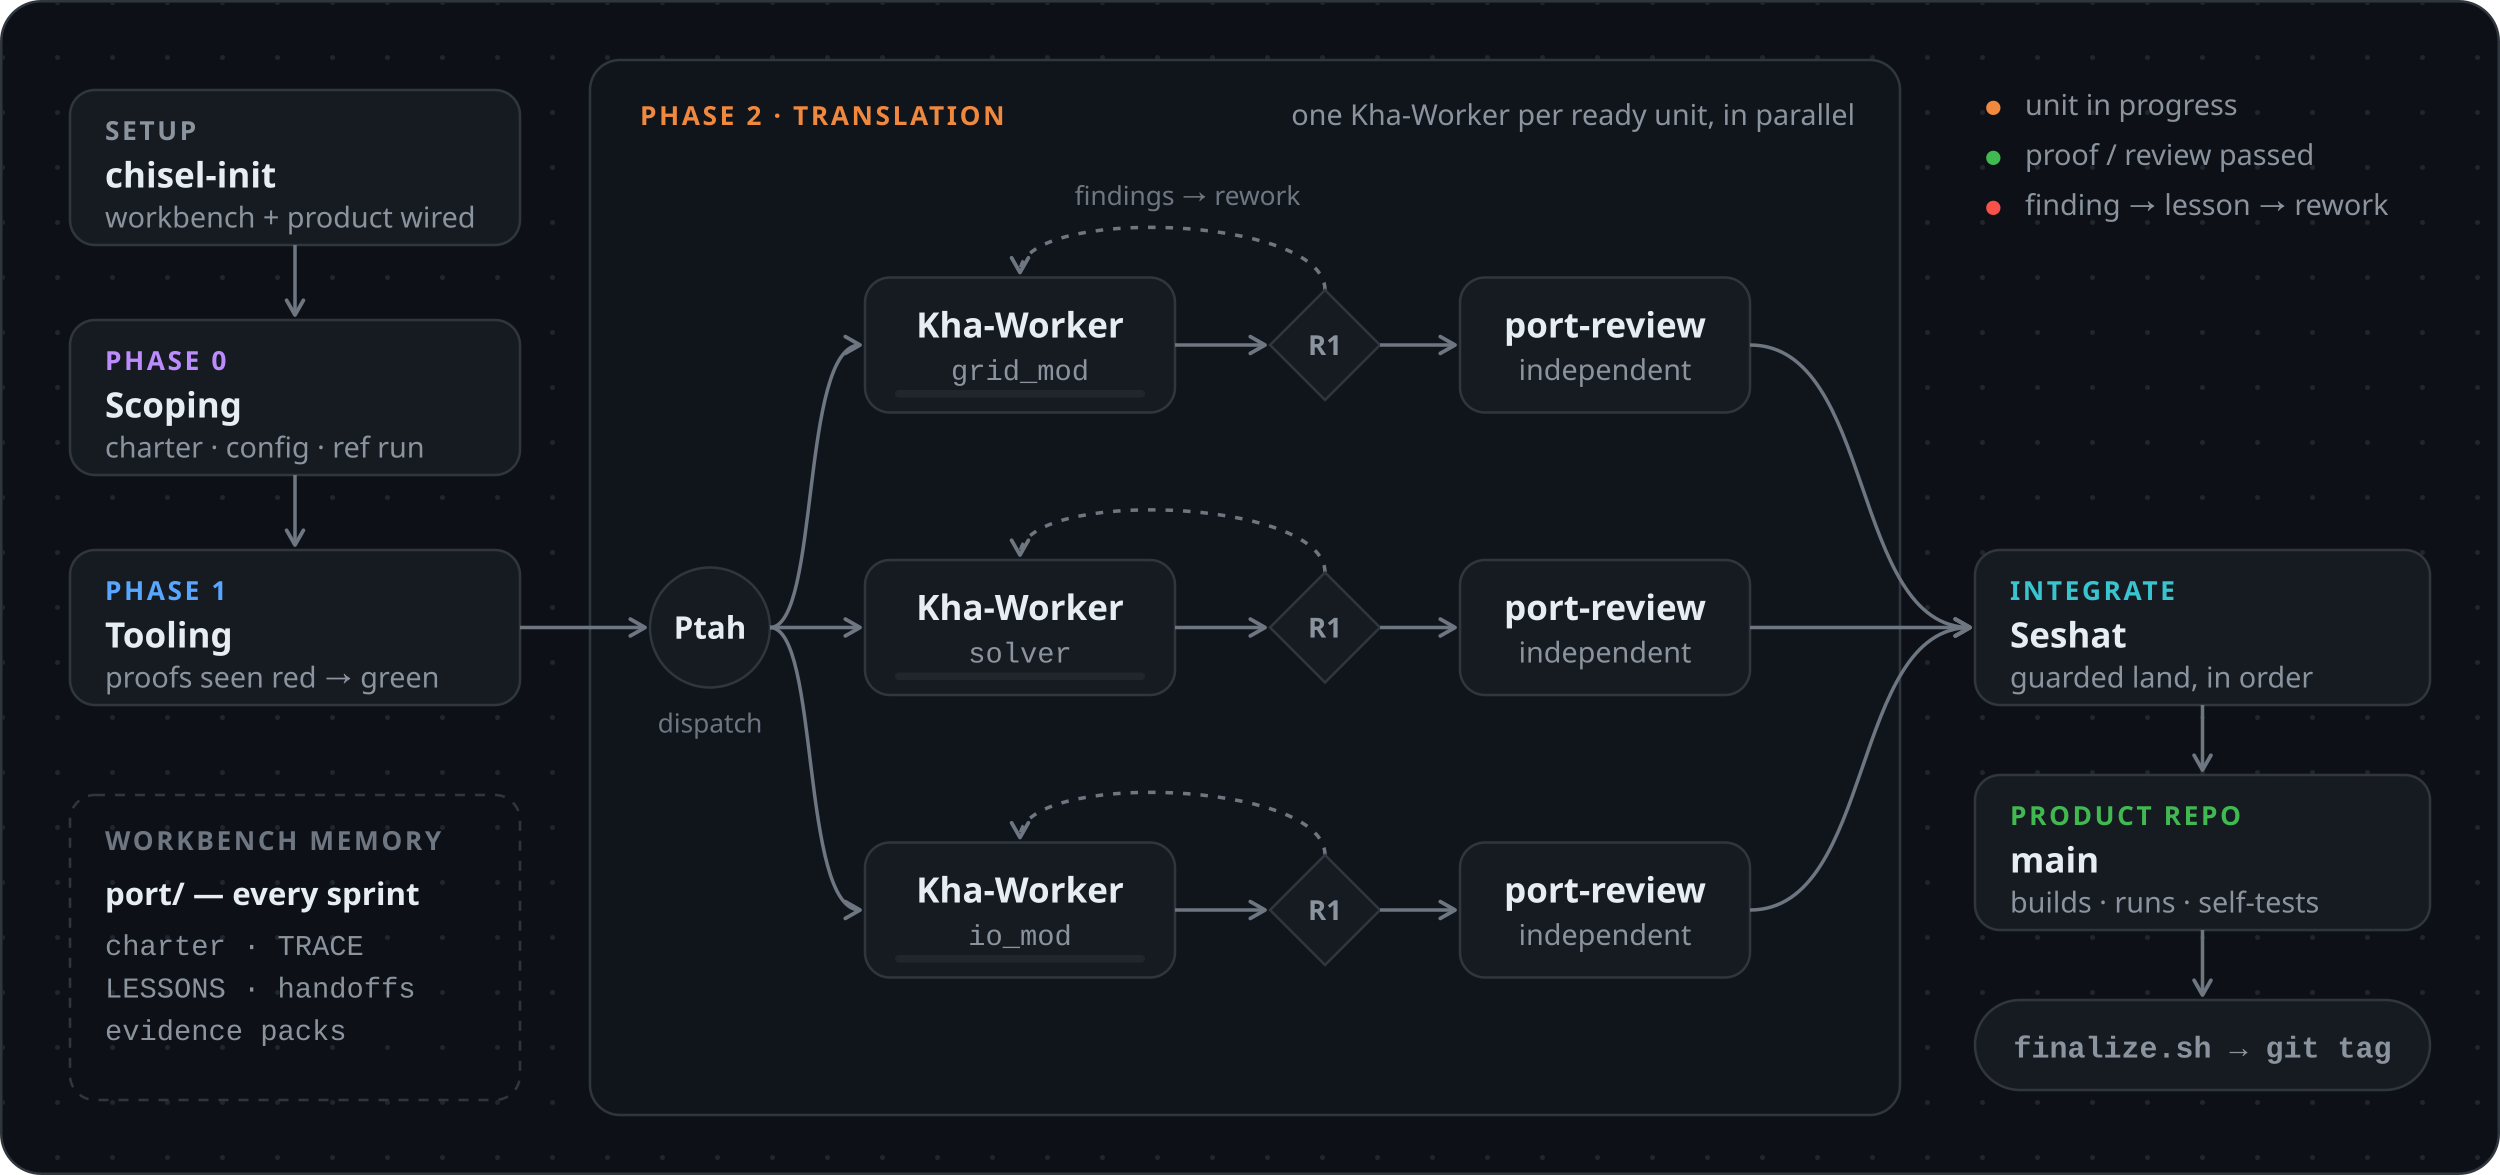
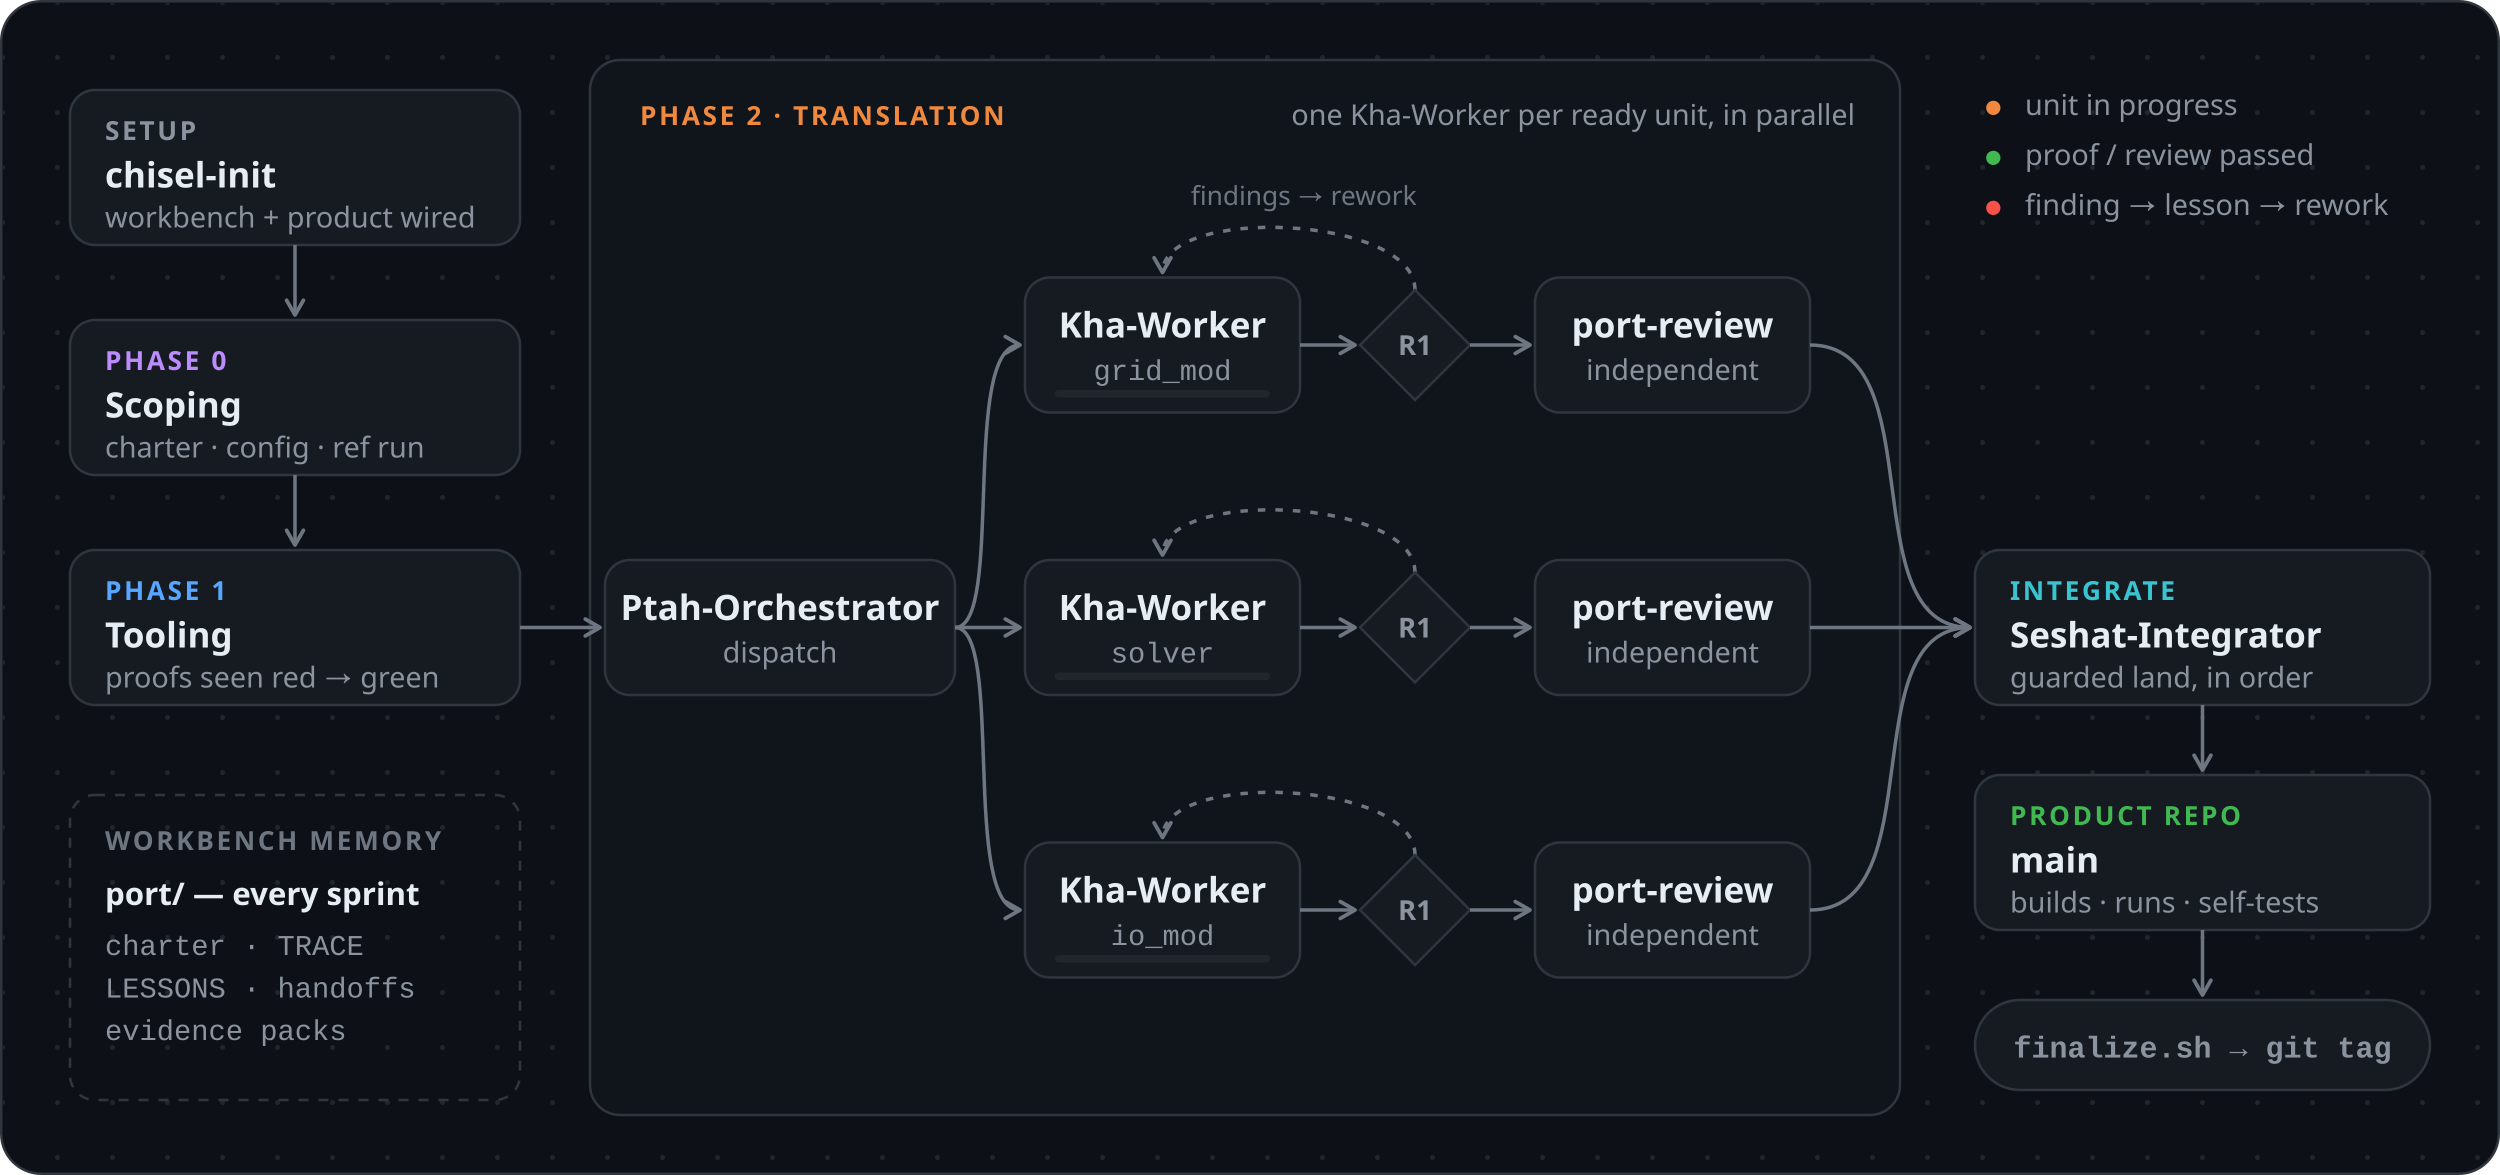
<svg xmlns="http://www.w3.org/2000/svg" viewBox="0 0 1000 470" width="1000" height="470" role="img" aria-label="How a port flows: chisel-init, scoping and tooling, then parallel translation where each unit passes an R1 proof and an independent review, with failures recorded as lessons and reworked, then integration into the product repo and a milestone tag">
  <defs>
    <filter id="glow" x="-60%" y="-60%" width="220%" height="220%">
      <feGaussianBlur stdDeviation="3" result="b" />
      <feMerge>
        <feMergeNode in="b" />
        <feMergeNode in="SourceGraphic" />
      </feMerge>
    </filter>
    <pattern id="dots" width="22" height="22" patternUnits="userSpaceOnUse">
      <circle cx="1" cy="1" r="1" fill="#21262d" />
    </pattern>
    <marker id="tip" viewBox="0 0 10 10" refX="8" refY="5" markerWidth="6" markerHeight="6" orient="auto-start-reverse">
      <path d="M1 1 L8 5 L1 9" fill="none" stroke="#6e7681" stroke-width="1.8" stroke-linecap="round" stroke-linejoin="round" />
    </marker>
    <marker id="tipred" viewBox="0 0 10 10" refX="8" refY="5" markerWidth="6" markerHeight="6" orient="auto-start-reverse">
      <path d="M1 1 L8 5 L1 9" fill="none" stroke="#f85149" stroke-width="1.8" stroke-linecap="round" stroke-linejoin="round" />
    </marker>
  </defs>
  <rect x="0.5" y="0.5" width="999" height="469" rx="16" fill="#0d1117" stroke="#30363d" />
  <rect x="1" y="1" width="998" height="468" rx="16" fill="url(#dots)" />
  <rect x="28" y="36" width="180" height="62" rx="10" fill="#161b22" stroke="#30363d" />
  <text x="42" y="56" font-family="-apple-system, BlinkMacSystemFont, 'Segoe UI', 'Noto Sans', Helvetica, Arial, sans-serif" font-size="10.5" font-weight="700" fill="#8b949e" text-anchor="start" letter-spacing="0.1em">SETUP</text>
  <text x="42" y="75" font-family="-apple-system, BlinkMacSystemFont, 'Segoe UI', 'Noto Sans', Helvetica, Arial, sans-serif" font-size="14" font-weight="600" fill="#e6edf3" text-anchor="start">chisel-init</text>
  <text x="42" y="91" font-family="-apple-system, BlinkMacSystemFont, 'Segoe UI', 'Noto Sans', Helvetica, Arial, sans-serif" font-size="11.5" font-weight="400" fill="#8b949e" text-anchor="start">workbench + product wired</text>
  <rect x="28" y="128" width="180" height="62" rx="10" fill="#161b22" stroke="#30363d" />
  <text x="42" y="148" font-family="-apple-system, BlinkMacSystemFont, 'Segoe UI', 'Noto Sans', Helvetica, Arial, sans-serif" font-size="10.5" font-weight="700" fill="#bc8cff" text-anchor="start" letter-spacing="0.1em">PHASE 0</text>
  <text x="42" y="167" font-family="-apple-system, BlinkMacSystemFont, 'Segoe UI', 'Noto Sans', Helvetica, Arial, sans-serif" font-size="14" font-weight="600" fill="#e6edf3" text-anchor="start">Scoping</text>
  <text x="42" y="183" font-family="-apple-system, BlinkMacSystemFont, 'Segoe UI', 'Noto Sans', Helvetica, Arial, sans-serif" font-size="11.5" font-weight="400" fill="#8b949e" text-anchor="start">charter · config · ref run</text>
  <rect x="28" y="220" width="180" height="62" rx="10" fill="#161b22" stroke="#30363d" />
  <text x="42" y="240" font-family="-apple-system, BlinkMacSystemFont, 'Segoe UI', 'Noto Sans', Helvetica, Arial, sans-serif" font-size="10.5" font-weight="700" fill="#58a6ff" text-anchor="start" letter-spacing="0.1em">PHASE 1</text>
  <text x="42" y="259" font-family="-apple-system, BlinkMacSystemFont, 'Segoe UI', 'Noto Sans', Helvetica, Arial, sans-serif" font-size="14" font-weight="600" fill="#e6edf3" text-anchor="start">Tooling</text>
  <text x="42" y="275" font-family="-apple-system, BlinkMacSystemFont, 'Segoe UI', 'Noto Sans', Helvetica, Arial, sans-serif" font-size="11.5" font-weight="400" fill="#8b949e" text-anchor="start">proofs seen red → green</text>
  <path d="M118.0 98 L118.0 126" fill="none" stroke="#6e7681" stroke-width="1.4" marker-end="url(#tip)" />
  <path d="M118.0 190 L118.0 218" fill="none" stroke="#6e7681" stroke-width="1.4" marker-end="url(#tip)" />
  <rect x="28" y="318" width="180" height="122" rx="10" fill="none" stroke="#30363d" stroke-dasharray="4 4" />
  <text x="42" y="340" font-family="-apple-system, BlinkMacSystemFont, 'Segoe UI', 'Noto Sans', Helvetica, Arial, sans-serif" font-size="10.5" font-weight="700" fill="#6e7681" text-anchor="start" letter-spacing="0.1em">WORKBENCH MEMORY</text>
  <text x="42" y="362" font-family="-apple-system, BlinkMacSystemFont, 'Segoe UI', 'Noto Sans', Helvetica, Arial, sans-serif" font-size="12.5" font-weight="600" fill="#e6edf3" text-anchor="start">port/ — every sprint</text>
  <text x="42" y="382" font-family="ui-monospace, SFMono-Regular, 'SF Mono', Menlo, Consolas, 'Liberation Mono', 'DejaVu Sans Mono', monospace" font-size="11.5" font-weight="400" fill="#8b949e" text-anchor="start">charter · TRACE</text>
  <text x="42" y="399" font-family="ui-monospace, SFMono-Regular, 'SF Mono', Menlo, Consolas, 'Liberation Mono', 'DejaVu Sans Mono', monospace" font-size="11.5" font-weight="400" fill="#8b949e" text-anchor="start">LESSONS · handoffs</text>
  <text x="42" y="416" font-family="ui-monospace, SFMono-Regular, 'SF Mono', Menlo, Consolas, 'Liberation Mono', 'DejaVu Sans Mono', monospace" font-size="11.5" font-weight="400" fill="#8b949e" text-anchor="start">evidence packs</text>
  <rect x="236" y="24" width="524" height="422" rx="12" fill="#10151c" stroke="#30363d" />
  <text x="256" y="50" font-family="-apple-system, BlinkMacSystemFont, 'Segoe UI', 'Noto Sans', Helvetica, Arial, sans-serif" font-size="10.5" font-weight="700" fill="#f0883e" text-anchor="start" letter-spacing="0.1em">PHASE 2 · TRANSLATION</text>
  <text x="742" y="50" font-family="-apple-system, BlinkMacSystemFont, 'Segoe UI', 'Noto Sans', Helvetica, Arial, sans-serif" font-size="11.5" font-weight="400" fill="#8b949e" text-anchor="end">one Kha-Worker per ready unit, in parallel</text>
-   <path d="M208 251 L258 251" fill="none" stroke="#6e7681" stroke-width="1.4" marker-end="url(#tip)" />
-   <circle cx="284" cy="251" r="24" fill="#161b22" stroke="#30363d" />
-   <text x="284" y="255.5" font-family="-apple-system, BlinkMacSystemFont, 'Segoe UI', 'Noto Sans', Helvetica, Arial, sans-serif" font-size="12.5" font-weight="700" fill="#e6edf3" text-anchor="middle">Ptah</text>
-   <text x="284" y="293" font-family="-apple-system, BlinkMacSystemFont, 'Segoe UI', 'Noto Sans', Helvetica, Arial, sans-serif" font-size="10.5" font-weight="400" fill="#6e7681" text-anchor="middle">dispatch</text>
-   <g transform="translate(284 251)">
+   <path d="M208 251 L240.0 251" fill="none" stroke="#6e7681" stroke-width="1.4" marker-end="url(#tip)" />
+   <rect x="242.0" y="224" width="140" height="54" rx="10" fill="#161b22" stroke="#30363d" />
+   <text x="312" y="248" font-family="-apple-system, BlinkMacSystemFont, 'Segoe UI', 'Noto Sans', Helvetica, Arial, sans-serif" font-size="14" font-weight="600" fill="#e6edf3" text-anchor="middle">Ptah-Orchestrator</text>
+   <text x="312" y="265" font-family="-apple-system, BlinkMacSystemFont, 'Segoe UI', 'Noto Sans', Helvetica, Arial, sans-serif" font-size="11.5" font-weight="400" fill="#8b949e" text-anchor="middle">dispatch</text>
+   <g transform="translate(312 251)">
    <g>
-       <animateTransform attributeName="transform" type="scale" dur="15s" repeatCount="indefinite" calcMode="linear" keyTimes="0;0.23;0.24;0.257;1" values="1;1;1.14;1;1" />
-       <circle r="24" fill="none" stroke="#f0883e" stroke-width="1.6" filter="url(#glow)" opacity="0">
+       <animateTransform attributeName="transform" type="scale" dur="15s" repeatCount="indefinite" calcMode="linear" keyTimes="0;0.23;0.24;0.257;1" values="1;1;1.05;1;1" />
+       <rect x="-70.0" y="-27" width="140" height="54" rx="10" fill="none" stroke="#f0883e" stroke-width="1.6" filter="url(#glow)" opacity="0">
        <animate attributeName="opacity" dur="15s" repeatCount="indefinite" calcMode="linear" keyTimes="0;0.227;0.237;0.287;0.307;1" values="0;0;1;1;0;0" />
-       </circle>
+       </rect>
    </g>
  </g>
-   <path d="M308 251 C328 251 320 138 344 138" fill="none" stroke="#6e7681" stroke-width="1.4" marker-end="url(#tip)" />
-   <rect x="346" y="111" width="124" height="54" rx="10" fill="#161b22" stroke="#30363d" />
-   <text x="408" y="135" font-family="-apple-system, BlinkMacSystemFont, 'Segoe UI', 'Noto Sans', Helvetica, Arial, sans-serif" font-size="14" font-weight="600" fill="#e6edf3" text-anchor="middle">Kha-Worker</text>
-   <text x="408" y="152" font-family="ui-monospace, SFMono-Regular, 'SF Mono', Menlo, Consolas, 'Liberation Mono', 'DejaVu Sans Mono', monospace" font-size="11.5" font-weight="400" fill="#8b949e" text-anchor="middle">grid_mod</text>
-   <rect x="358" y="156" width="100" height="3" rx="1.5" fill="#21262d" />
-   <path d="M530 116 C530 86 408.0 82 408.0 109" fill="none" stroke="#6e7681" stroke-width="1.4" stroke-dasharray="3 4" marker-end="url(#tip)" />
-   <text x="475" y="82" font-family="-apple-system, BlinkMacSystemFont, 'Segoe UI', 'Noto Sans', Helvetica, Arial, sans-serif" font-size="10.5" font-weight="400" fill="#6e7681" text-anchor="middle">findings → rework</text>
-   <path d="M470 138 L506 138" fill="none" stroke="#6e7681" stroke-width="1.4" marker-end="url(#tip)" />
-   <path d="M530 116 L552 138 L530 160 L508 138 Z" fill="#161b22" stroke="#30363d" />
-   <text x="530" y="142" font-family="-apple-system, BlinkMacSystemFont, 'Segoe UI', 'Noto Sans', Helvetica, Arial, sans-serif" font-size="11" font-weight="700" fill="#8b949e" text-anchor="middle">R1</text>
-   <path d="M552 138 L582 138" fill="none" stroke="#6e7681" stroke-width="1.4" marker-end="url(#tip)" />
-   <rect x="584" y="111" width="116" height="54" rx="10" fill="#161b22" stroke="#30363d" />
-   <text x="642" y="135" font-family="-apple-system, BlinkMacSystemFont, 'Segoe UI', 'Noto Sans', Helvetica, Arial, sans-serif" font-size="14" font-weight="600" fill="#e6edf3" text-anchor="middle">port-review</text>
-   <text x="642" y="152" font-family="-apple-system, BlinkMacSystemFont, 'Segoe UI', 'Noto Sans', Helvetica, Arial, sans-serif" font-size="11.5" font-weight="400" fill="#8b949e" text-anchor="middle">independent</text>
-   <path d="M700 138 C750 138 740 251 788 251" fill="none" stroke="#6e7681" stroke-width="1.4" marker-end="url(#tip)" />
-   <path d="M308 251 C328 251 320 251 344 251" fill="none" stroke="#6e7681" stroke-width="1.4" marker-end="url(#tip)" />
-   <rect x="346" y="224" width="124" height="54" rx="10" fill="#161b22" stroke="#30363d" />
-   <text x="408" y="248" font-family="-apple-system, BlinkMacSystemFont, 'Segoe UI', 'Noto Sans', Helvetica, Arial, sans-serif" font-size="14" font-weight="600" fill="#e6edf3" text-anchor="middle">Kha-Worker</text>
-   <text x="408" y="265" font-family="ui-monospace, SFMono-Regular, 'SF Mono', Menlo, Consolas, 'Liberation Mono', 'DejaVu Sans Mono', monospace" font-size="11.5" font-weight="400" fill="#8b949e" text-anchor="middle">solver</text>
-   <rect x="358" y="269" width="100" height="3" rx="1.5" fill="#21262d" />
-   <path d="M530 229 C530 199 408.0 195 408.0 222" fill="none" stroke="#6e7681" stroke-width="1.4" stroke-dasharray="3 4" marker-end="url(#tip)" />
-   <path d="M470 251 L506 251" fill="none" stroke="#6e7681" stroke-width="1.4" marker-end="url(#tip)" />
-   <path d="M530 229 L552 251 L530 273 L508 251 Z" fill="#161b22" stroke="#30363d" />
-   <text x="530" y="255" font-family="-apple-system, BlinkMacSystemFont, 'Segoe UI', 'Noto Sans', Helvetica, Arial, sans-serif" font-size="11" font-weight="700" fill="#8b949e" text-anchor="middle">R1</text>
-   <path d="M552 251 L582 251" fill="none" stroke="#6e7681" stroke-width="1.4" marker-end="url(#tip)" />
-   <rect x="584" y="224" width="116" height="54" rx="10" fill="#161b22" stroke="#30363d" />
-   <text x="642" y="248" font-family="-apple-system, BlinkMacSystemFont, 'Segoe UI', 'Noto Sans', Helvetica, Arial, sans-serif" font-size="14" font-weight="600" fill="#e6edf3" text-anchor="middle">port-review</text>
-   <text x="642" y="265" font-family="-apple-system, BlinkMacSystemFont, 'Segoe UI', 'Noto Sans', Helvetica, Arial, sans-serif" font-size="11.5" font-weight="400" fill="#8b949e" text-anchor="middle">independent</text>
-   <path d="M700 251 C750 251 740 251 788 251" fill="none" stroke="#6e7681" stroke-width="1.4" marker-end="url(#tip)" />
-   <path d="M308 251 C328 251 320 364 344 364" fill="none" stroke="#6e7681" stroke-width="1.4" marker-end="url(#tip)" />
-   <rect x="346" y="337" width="124" height="54" rx="10" fill="#161b22" stroke="#30363d" />
-   <text x="408" y="361" font-family="-apple-system, BlinkMacSystemFont, 'Segoe UI', 'Noto Sans', Helvetica, Arial, sans-serif" font-size="14" font-weight="600" fill="#e6edf3" text-anchor="middle">Kha-Worker</text>
-   <text x="408" y="378" font-family="ui-monospace, SFMono-Regular, 'SF Mono', Menlo, Consolas, 'Liberation Mono', 'DejaVu Sans Mono', monospace" font-size="11.5" font-weight="400" fill="#8b949e" text-anchor="middle">io_mod</text>
-   <rect x="358" y="382" width="100" height="3" rx="1.5" fill="#21262d" />
-   <path d="M530 342 C530 312 408.0 308 408.0 335" fill="none" stroke="#6e7681" stroke-width="1.4" stroke-dasharray="3 4" marker-end="url(#tip)" />
-   <path d="M470 364 L506 364" fill="none" stroke="#6e7681" stroke-width="1.4" marker-end="url(#tip)" />
-   <path d="M530 342 L552 364 L530 386 L508 364 Z" fill="#161b22" stroke="#30363d" />
-   <text x="530" y="368" font-family="-apple-system, BlinkMacSystemFont, 'Segoe UI', 'Noto Sans', Helvetica, Arial, sans-serif" font-size="11" font-weight="700" fill="#8b949e" text-anchor="middle">R1</text>
-   <path d="M552 364 L582 364" fill="none" stroke="#6e7681" stroke-width="1.4" marker-end="url(#tip)" />
-   <rect x="584" y="337" width="116" height="54" rx="10" fill="#161b22" stroke="#30363d" />
-   <text x="642" y="361" font-family="-apple-system, BlinkMacSystemFont, 'Segoe UI', 'Noto Sans', Helvetica, Arial, sans-serif" font-size="14" font-weight="600" fill="#e6edf3" text-anchor="middle">port-review</text>
-   <text x="642" y="378" font-family="-apple-system, BlinkMacSystemFont, 'Segoe UI', 'Noto Sans', Helvetica, Arial, sans-serif" font-size="11.5" font-weight="400" fill="#8b949e" text-anchor="middle">independent</text>
-   <path d="M700 364 C750 364 740 251 788 251" fill="none" stroke="#6e7681" stroke-width="1.4" marker-end="url(#tip)" />
+   <path d="M382.0 251 C402.0 251 384 138 408 138" fill="none" stroke="#6e7681" stroke-width="1.4" marker-end="url(#tip)" />
+   <rect x="410" y="111" width="110" height="54" rx="10" fill="#161b22" stroke="#30363d" />
+   <text x="465" y="135" font-family="-apple-system, BlinkMacSystemFont, 'Segoe UI', 'Noto Sans', Helvetica, Arial, sans-serif" font-size="14" font-weight="600" fill="#e6edf3" text-anchor="middle">Kha-Worker</text>
+   <text x="465" y="152" font-family="ui-monospace, SFMono-Regular, 'SF Mono', Menlo, Consolas, 'Liberation Mono', 'DejaVu Sans Mono', monospace" font-size="11.5" font-weight="400" fill="#8b949e" text-anchor="middle">grid_mod</text>
+   <rect x="422" y="156" width="86" height="3" rx="1.5" fill="#21262d" />
+   <path d="M566 116 C566 86 465.0 82 465.0 109" fill="none" stroke="#6e7681" stroke-width="1.4" stroke-dasharray="3 4" marker-end="url(#tip)" />
+   <text x="521.5" y="82" font-family="-apple-system, BlinkMacSystemFont, 'Segoe UI', 'Noto Sans', Helvetica, Arial, sans-serif" font-size="10.5" font-weight="400" fill="#6e7681" text-anchor="middle">findings → rework</text>
+   <path d="M520 138 L542 138" fill="none" stroke="#6e7681" stroke-width="1.4" marker-end="url(#tip)" />
+   <path d="M566 116 L588 138 L566 160 L544 138 Z" fill="#161b22" stroke="#30363d" />
+   <text x="566" y="142" font-family="-apple-system, BlinkMacSystemFont, 'Segoe UI', 'Noto Sans', Helvetica, Arial, sans-serif" font-size="11" font-weight="700" fill="#8b949e" text-anchor="middle">R1</text>
+   <path d="M588 138 L612 138" fill="none" stroke="#6e7681" stroke-width="1.4" marker-end="url(#tip)" />
+   <rect x="614" y="111" width="110" height="54" rx="10" fill="#161b22" stroke="#30363d" />
+   <text x="669" y="135" font-family="-apple-system, BlinkMacSystemFont, 'Segoe UI', 'Noto Sans', Helvetica, Arial, sans-serif" font-size="14" font-weight="600" fill="#e6edf3" text-anchor="middle">port-review</text>
+   <text x="669" y="152" font-family="-apple-system, BlinkMacSystemFont, 'Segoe UI', 'Noto Sans', Helvetica, Arial, sans-serif" font-size="11.5" font-weight="400" fill="#8b949e" text-anchor="middle">independent</text>
+   <path d="M724 138 C774 138 740 251 788 251" fill="none" stroke="#6e7681" stroke-width="1.4" marker-end="url(#tip)" />
+   <path d="M382.0 251 C402.0 251 384 251 408 251" fill="none" stroke="#6e7681" stroke-width="1.4" marker-end="url(#tip)" />
+   <rect x="410" y="224" width="110" height="54" rx="10" fill="#161b22" stroke="#30363d" />
+   <text x="465" y="248" font-family="-apple-system, BlinkMacSystemFont, 'Segoe UI', 'Noto Sans', Helvetica, Arial, sans-serif" font-size="14" font-weight="600" fill="#e6edf3" text-anchor="middle">Kha-Worker</text>
+   <text x="465" y="265" font-family="ui-monospace, SFMono-Regular, 'SF Mono', Menlo, Consolas, 'Liberation Mono', 'DejaVu Sans Mono', monospace" font-size="11.5" font-weight="400" fill="#8b949e" text-anchor="middle">solver</text>
+   <rect x="422" y="269" width="86" height="3" rx="1.5" fill="#21262d" />
+   <path d="M566 229 C566 199 465.0 195 465.0 222" fill="none" stroke="#6e7681" stroke-width="1.4" stroke-dasharray="3 4" marker-end="url(#tip)" />
+   <path d="M520 251 L542 251" fill="none" stroke="#6e7681" stroke-width="1.4" marker-end="url(#tip)" />
+   <path d="M566 229 L588 251 L566 273 L544 251 Z" fill="#161b22" stroke="#30363d" />
+   <text x="566" y="255" font-family="-apple-system, BlinkMacSystemFont, 'Segoe UI', 'Noto Sans', Helvetica, Arial, sans-serif" font-size="11" font-weight="700" fill="#8b949e" text-anchor="middle">R1</text>
+   <path d="M588 251 L612 251" fill="none" stroke="#6e7681" stroke-width="1.4" marker-end="url(#tip)" />
+   <rect x="614" y="224" width="110" height="54" rx="10" fill="#161b22" stroke="#30363d" />
+   <text x="669" y="248" font-family="-apple-system, BlinkMacSystemFont, 'Segoe UI', 'Noto Sans', Helvetica, Arial, sans-serif" font-size="14" font-weight="600" fill="#e6edf3" text-anchor="middle">port-review</text>
+   <text x="669" y="265" font-family="-apple-system, BlinkMacSystemFont, 'Segoe UI', 'Noto Sans', Helvetica, Arial, sans-serif" font-size="11.5" font-weight="400" fill="#8b949e" text-anchor="middle">independent</text>
+   <path d="M724 251 C774 251 740 251 788 251" fill="none" stroke="#6e7681" stroke-width="1.4" marker-end="url(#tip)" />
+   <path d="M382.0 251 C402.0 251 384 364 408 364" fill="none" stroke="#6e7681" stroke-width="1.4" marker-end="url(#tip)" />
+   <rect x="410" y="337" width="110" height="54" rx="10" fill="#161b22" stroke="#30363d" />
+   <text x="465" y="361" font-family="-apple-system, BlinkMacSystemFont, 'Segoe UI', 'Noto Sans', Helvetica, Arial, sans-serif" font-size="14" font-weight="600" fill="#e6edf3" text-anchor="middle">Kha-Worker</text>
+   <text x="465" y="378" font-family="ui-monospace, SFMono-Regular, 'SF Mono', Menlo, Consolas, 'Liberation Mono', 'DejaVu Sans Mono', monospace" font-size="11.5" font-weight="400" fill="#8b949e" text-anchor="middle">io_mod</text>
+   <rect x="422" y="382" width="86" height="3" rx="1.5" fill="#21262d" />
+   <path d="M566 342 C566 312 465.0 308 465.0 335" fill="none" stroke="#6e7681" stroke-width="1.4" stroke-dasharray="3 4" marker-end="url(#tip)" />
+   <path d="M520 364 L542 364" fill="none" stroke="#6e7681" stroke-width="1.4" marker-end="url(#tip)" />
+   <path d="M566 342 L588 364 L566 386 L544 364 Z" fill="#161b22" stroke="#30363d" />
+   <text x="566" y="368" font-family="-apple-system, BlinkMacSystemFont, 'Segoe UI', 'Noto Sans', Helvetica, Arial, sans-serif" font-size="11" font-weight="700" fill="#8b949e" text-anchor="middle">R1</text>
+   <path d="M588 364 L612 364" fill="none" stroke="#6e7681" stroke-width="1.4" marker-end="url(#tip)" />
+   <rect x="614" y="337" width="110" height="54" rx="10" fill="#161b22" stroke="#30363d" />
+   <text x="669" y="361" font-family="-apple-system, BlinkMacSystemFont, 'Segoe UI', 'Noto Sans', Helvetica, Arial, sans-serif" font-size="14" font-weight="600" fill="#e6edf3" text-anchor="middle">port-review</text>
+   <text x="669" y="378" font-family="-apple-system, BlinkMacSystemFont, 'Segoe UI', 'Noto Sans', Helvetica, Arial, sans-serif" font-size="11.5" font-weight="400" fill="#8b949e" text-anchor="middle">independent</text>
+   <path d="M724 364 C774 364 740 251 788 251" fill="none" stroke="#6e7681" stroke-width="1.4" marker-end="url(#tip)" />
  <text x="794" y="46" font-family="-apple-system, BlinkMacSystemFont, 'Segoe UI', 'Noto Sans', Helvetica, Arial, sans-serif" font-size="11" font-weight="400" fill="#f0883e" text-anchor="start">●</text>
  <text x="810" y="46" font-family="-apple-system, BlinkMacSystemFont, 'Segoe UI', 'Noto Sans', Helvetica, Arial, sans-serif" font-size="11.5" font-weight="400" fill="#8b949e" text-anchor="start">unit in progress</text>
  <text x="794" y="66" font-family="-apple-system, BlinkMacSystemFont, 'Segoe UI', 'Noto Sans', Helvetica, Arial, sans-serif" font-size="11" font-weight="400" fill="#3fb950" text-anchor="start">●</text>
  <text x="810" y="66" font-family="-apple-system, BlinkMacSystemFont, 'Segoe UI', 'Noto Sans', Helvetica, Arial, sans-serif" font-size="11.5" font-weight="400" fill="#8b949e" text-anchor="start">proof / review passed</text>
  <text x="794" y="86" font-family="-apple-system, BlinkMacSystemFont, 'Segoe UI', 'Noto Sans', Helvetica, Arial, sans-serif" font-size="11" font-weight="400" fill="#f85149" text-anchor="start">●</text>
  <text x="810" y="86" font-family="-apple-system, BlinkMacSystemFont, 'Segoe UI', 'Noto Sans', Helvetica, Arial, sans-serif" font-size="11.5" font-weight="400" fill="#8b949e" text-anchor="start">finding → lesson → rework</text>
  <rect x="790" y="220" width="182" height="62" rx="10" fill="#161b22" stroke="#30363d" />
  <text x="804" y="240" font-family="-apple-system, BlinkMacSystemFont, 'Segoe UI', 'Noto Sans', Helvetica, Arial, sans-serif" font-size="10.5" font-weight="700" fill="#39c5cf" text-anchor="start" letter-spacing="0.1em">INTEGRATE</text>
-   <text x="804" y="259" font-family="-apple-system, BlinkMacSystemFont, 'Segoe UI', 'Noto Sans', Helvetica, Arial, sans-serif" font-size="14" font-weight="600" fill="#e6edf3" text-anchor="start">Seshat</text>
+   <text x="804" y="259" font-family="-apple-system, BlinkMacSystemFont, 'Segoe UI', 'Noto Sans', Helvetica, Arial, sans-serif" font-size="14" font-weight="600" fill="#e6edf3" text-anchor="start">Seshat-Integrator</text>
  <text x="804" y="275" font-family="-apple-system, BlinkMacSystemFont, 'Segoe UI', 'Noto Sans', Helvetica, Arial, sans-serif" font-size="11.5" font-weight="400" fill="#8b949e" text-anchor="start">guarded land, in order</text>
  <path d="M881.0 282 L881.0 308" fill="none" stroke="#6e7681" stroke-width="1.4" marker-end="url(#tip)" />
  <rect x="790" y="310" width="182" height="62" rx="10" fill="#161b22" stroke="#30363d" />
  <text x="804" y="330" font-family="-apple-system, BlinkMacSystemFont, 'Segoe UI', 'Noto Sans', Helvetica, Arial, sans-serif" font-size="10.5" font-weight="700" fill="#3fb950" text-anchor="start" letter-spacing="0.1em">PRODUCT REPO</text>
  <text x="804" y="349" font-family="-apple-system, BlinkMacSystemFont, 'Segoe UI', 'Noto Sans', Helvetica, Arial, sans-serif" font-size="14" font-weight="600" fill="#e6edf3" text-anchor="start">main</text>
  <text x="804" y="365" font-family="-apple-system, BlinkMacSystemFont, 'Segoe UI', 'Noto Sans', Helvetica, Arial, sans-serif" font-size="11.5" font-weight="400" fill="#8b949e" text-anchor="start">builds · runs · self-tests</text>
  <path d="M881.0 372 L881.0 398" fill="none" stroke="#6e7681" stroke-width="1.4" marker-end="url(#tip)" />
  <rect x="790" y="400" width="182" height="36" rx="18" fill="#161b22" stroke="#30363d" />
  <text x="881" y="423" font-family="ui-monospace, SFMono-Regular, 'SF Mono', Menlo, Consolas, 'Liberation Mono', 'DejaVu Sans Mono', monospace" font-size="12" font-weight="600" fill="#8b949e" text-anchor="middle">finalize.sh → git tag</text>
  <rect x="28" y="36" width="180" height="62" rx="10" fill="#8b949e" fill-opacity="0.07" stroke="#8b949e" stroke-width="1.6" filter="url(#glow)" opacity="0">
    <animate attributeName="opacity" dur="15s" repeatCount="indefinite" calcMode="linear" keyTimes="0;0.027;0.043;0.94;0.957;1" values="0;0;1;1;0;0" />
  </rect>
  <g opacity="0">
    <animate attributeName="opacity" dur="15s" repeatCount="indefinite" calcMode="linear" keyTimes="0;0.033;0.047;0.94;0.953;1" values="0;0;1;1;0;0" />
    <circle cx="192" cy="52" r="9" fill="#8b949e" />
    <text x="192" y="56" font-family="-apple-system, BlinkMacSystemFont, 'Segoe UI', 'Noto Sans', Helvetica, Arial, sans-serif" font-size="11" font-weight="800" fill="#0d1117" text-anchor="middle">✓</text>
  </g>
  <rect x="28" y="128" width="180" height="62" rx="10" fill="#bc8cff" fill-opacity="0.07" stroke="#bc8cff" stroke-width="1.6" filter="url(#glow)" opacity="0">
    <animate attributeName="opacity" dur="15s" repeatCount="indefinite" calcMode="linear" keyTimes="0;0.093;0.11;0.94;0.957;1" values="0;0;1;1;0;0" />
  </rect>
  <g opacity="0">
    <animate attributeName="opacity" dur="15s" repeatCount="indefinite" calcMode="linear" keyTimes="0;0.1;0.113;0.94;0.953;1" values="0;0;1;1;0;0" />
    <circle cx="192" cy="144" r="9" fill="#bc8cff" />
    <text x="192" y="148" font-family="-apple-system, BlinkMacSystemFont, 'Segoe UI', 'Noto Sans', Helvetica, Arial, sans-serif" font-size="11" font-weight="800" fill="#0d1117" text-anchor="middle">✓</text>
  </g>
  <rect x="28" y="220" width="180" height="62" rx="10" fill="#58a6ff" fill-opacity="0.07" stroke="#58a6ff" stroke-width="1.6" filter="url(#glow)" opacity="0">
    <animate attributeName="opacity" dur="15s" repeatCount="indefinite" calcMode="linear" keyTimes="0;0.16;0.177;0.94;0.957;1" values="0;0;1;1;0;0" />
  </rect>
  <g opacity="0">
    <animate attributeName="opacity" dur="15s" repeatCount="indefinite" calcMode="linear" keyTimes="0;0.167;0.18;0.94;0.953;1" values="0;0;1;1;0;0" />
    <circle cx="192" cy="236" r="9" fill="#58a6ff" />
    <text x="192" y="240" font-family="-apple-system, BlinkMacSystemFont, 'Segoe UI', 'Noto Sans', Helvetica, Arial, sans-serif" font-size="11" font-weight="800" fill="#0d1117" text-anchor="middle">✓</text>
  </g>
  <g opacity="0">
    <animate attributeName="opacity" dur="15s" repeatCount="indefinite" calcMode="discrete" keyTimes="0;0.053;0.093;0.12;0.16;0.187;0.23" values="0;1;0;1;0;1;0" />
    <circle r="5.5" fill="#bc8cff" filter="url(#glow)">
      <animate attributeName="fill" dur="15s" repeatCount="indefinite" calcMode="discrete" keyTimes="0;0.12;0.187" values="#bc8cff;#58a6ff;#f0883e" />
    </circle>
-     <animateMotion dur="15s" repeatCount="indefinite" calcMode="linear" path="M118 98 L118 128 L118 190 L118 220 L118 251 L284 251" keyPoints="0;0;0.094;0.094;0.288;0.382;0.382;0.48;1;1" keyTimes="0;0.053;0.093;0.12;0.12;0.16;0.187;0.187;0.23;1" />
-   </g>
-   <rect x="346" y="111" width="124" height="54" rx="10" fill="#f0883e" fill-opacity="0.07" stroke="#f0883e" stroke-width="1.6" filter="url(#glow)" opacity="0">
+     <animateMotion dur="15s" repeatCount="indefinite" calcMode="linear" path="M118 98 L118 128 L118 190 L118 220 L118 251 L312 251" keyPoints="0;0;0.086;0.086;0.265;0.352;0.352;0.441;1;1" keyTimes="0;0.053;0.093;0.12;0.12;0.16;0.187;0.187;0.23;1" />
+   </g>
+   <rect x="410" y="111" width="110" height="54" rx="10" fill="#f0883e" fill-opacity="0.07" stroke="#f0883e" stroke-width="1.6" filter="url(#glow)" opacity="0">
    <animate attributeName="opacity" dur="15s" repeatCount="indefinite" calcMode="linear" keyTimes="0;0.28;0.297;0.373;0.39;1" values="0;0;1;1;0;0" />
  </rect>
  <g opacity="0">
    <animate attributeName="opacity" dur="15s" repeatCount="indefinite" calcMode="linear" keyTimes="0;0.393;0.403;0.94;0.95;1" values="0;0;1;1;0;0" />
-     <path d="M530 116 L552 138 L530 160 L508 138 Z" fill="#3fb950" fill-opacity="0.18" stroke="#3fb950" stroke-width="1.6" filter="url(#glow)" />
-     <text x="530" y="142" font-family="-apple-system, BlinkMacSystemFont, 'Segoe UI', 'Noto Sans', Helvetica, Arial, sans-serif" font-size="11" font-weight="800" fill="#3fb950" text-anchor="middle">R1</text>
-   </g>
-   <rect x="358" y="156" width="0" height="3" rx="1.5" fill="#f0883e">
-     <animate attributeName="width" dur="15s" repeatCount="indefinite" calcMode="linear" keyTimes="0;0.28;0.373;0.94;0.96;1" values="0;0;100;100;0;0" />
+     <path d="M566 116 L588 138 L566 160 L544 138 Z" fill="#3fb950" fill-opacity="0.18" stroke="#3fb950" stroke-width="1.6" filter="url(#glow)" />
+     <text x="566" y="142" font-family="-apple-system, BlinkMacSystemFont, 'Segoe UI', 'Noto Sans', Helvetica, Arial, sans-serif" font-size="11" font-weight="800" fill="#3fb950" text-anchor="middle">R1</text>
+   </g>
+   <rect x="422" y="156" width="0" height="3" rx="1.5" fill="#f0883e">
+     <animate attributeName="width" dur="15s" repeatCount="indefinite" calcMode="linear" keyTimes="0;0.28;0.373;0.94;0.96;1" values="0;0;86;86;0;0" />
    <animate attributeName="fill" dur="15s" repeatCount="indefinite" calcMode="discrete" keyTimes="0;0.393;0.96" values="#f0883e;#3fb950;#f0883e" />
  </rect>
-   <rect x="584" y="111" width="116" height="54" rx="10" fill="#3fb950" fill-opacity="0.07" stroke="#3fb950" stroke-width="1.6" filter="url(#glow)" opacity="0">
+   <rect x="614" y="111" width="110" height="54" rx="10" fill="#3fb950" fill-opacity="0.07" stroke="#3fb950" stroke-width="1.6" filter="url(#glow)" opacity="0">
    <animate attributeName="opacity" dur="15s" repeatCount="indefinite" calcMode="linear" keyTimes="0;0.42;0.437;0.453;0.47;1" values="0;0;1;1;0;0" />
  </rect>
  <g opacity="0">
    <animate attributeName="opacity" dur="15s" repeatCount="indefinite" calcMode="linear" keyTimes="0;0.453;0.467;0.94;0.953;1" values="0;0;1;1;0;0" />
-     <circle cx="686" cy="111" r="9" fill="#3fb950" />
-     <text x="686" y="115" font-family="-apple-system, BlinkMacSystemFont, 'Segoe UI', 'Noto Sans', Helvetica, Arial, sans-serif" font-size="11" font-weight="800" fill="#0d1117" text-anchor="middle">✓</text>
+     <circle cx="710" cy="111" r="9" fill="#3fb950" />
+     <text x="710" y="115" font-family="-apple-system, BlinkMacSystemFont, 'Segoe UI', 'Noto Sans', Helvetica, Arial, sans-serif" font-size="11" font-weight="800" fill="#0d1117" text-anchor="middle">✓</text>
  </g>
  <g opacity="0">
    <animate attributeName="opacity" dur="15s" repeatCount="indefinite" calcMode="discrete" keyTimes="0;0.24;0.283;0.373;0.42;0.453;0.707" values="0;1;0;1;0;1;0" />
    <circle r="5.5" fill="#f0883e" filter="url(#glow)">
      <animate attributeName="fill" dur="15s" repeatCount="indefinite" calcMode="discrete" keyTimes="0;0.453" values="#f0883e;#3fb950" />
    </circle>
-     <animateMotion dur="15s" repeatCount="indefinite" calcMode="linear" path="M284 251 C328 251 320 138 346 138 L408 138 L470 138 L530 138 L584 138 L700 138 C750 138 740 251 790 251" keyPoints="0;0;0.213;0.309;0.309;0.405;0.498;0.498;0.581;0.761;0.761;1;1" keyTimes="0;0.24;0.28;0.283;0.37;0.373;0.393;0.403;0.42;0.453;0.653;0.707;1" />
-   </g>
-   <rect x="346" y="224" width="124" height="54" rx="10" fill="#f0883e" fill-opacity="0.07" stroke="#f0883e" stroke-width="1.6" filter="url(#glow)" opacity="0">
+     <animateMotion dur="15s" repeatCount="indefinite" calcMode="linear" path="M312 251 L382 251 C402 251 384 138 410 138 L465 138 L520 138 L566 138 L614 138 L724 138 C774 138 740 251 790 251" keyPoints="0;0;0.296;0.381;0.381;0.465;0.536;0.536;0.61;0.779;0.779;1;1" keyTimes="0;0.24;0.28;0.283;0.37;0.373;0.393;0.403;0.42;0.453;0.653;0.707;1" />
+   </g>
+   <rect x="410" y="224" width="110" height="54" rx="10" fill="#f0883e" fill-opacity="0.07" stroke="#f0883e" stroke-width="1.6" filter="url(#glow)" opacity="0">
    <animate attributeName="opacity" dur="15s" repeatCount="indefinite" calcMode="linear" keyTimes="0;0.28;0.297;0.393;0.41;1" values="0;0;1;1;0;0" />
  </rect>
  <g opacity="0">
    <animate attributeName="opacity" dur="15s" repeatCount="indefinite" calcMode="linear" keyTimes="0;0.413;0.423;0.567;0.577;1" values="0;0;1;1;0;0" />
-     <path d="M530 229 L552 251 L530 273 L508 251 Z" fill="#f85149" fill-opacity="0.18" stroke="#f85149" stroke-width="1.6" filter="url(#glow)" />
-     <text x="530" y="255" font-family="-apple-system, BlinkMacSystemFont, 'Segoe UI', 'Noto Sans', Helvetica, Arial, sans-serif" font-size="11" font-weight="800" fill="#f85149" text-anchor="middle">R1</text>
+     <path d="M566 229 L588 251 L566 273 L544 251 Z" fill="#f85149" fill-opacity="0.18" stroke="#f85149" stroke-width="1.6" filter="url(#glow)" />
+     <text x="566" y="255" font-family="-apple-system, BlinkMacSystemFont, 'Segoe UI', 'Noto Sans', Helvetica, Arial, sans-serif" font-size="11" font-weight="800" fill="#f85149" text-anchor="middle">R1</text>
  </g>
  <g opacity="0">
    <animate attributeName="opacity" dur="15s" repeatCount="indefinite" calcMode="linear" keyTimes="0;0.567;0.577;0.94;0.95;1" values="0;0;1;1;0;0" />
-     <path d="M530 229 L552 251 L530 273 L508 251 Z" fill="#3fb950" fill-opacity="0.18" stroke="#3fb950" stroke-width="1.6" filter="url(#glow)" />
-     <text x="530" y="255" font-family="-apple-system, BlinkMacSystemFont, 'Segoe UI', 'Noto Sans', Helvetica, Arial, sans-serif" font-size="11" font-weight="800" fill="#3fb950" text-anchor="middle">R1</text>
-   </g>
-   <path d="M530 229 C530 199 408 195 408 222" fill="none" stroke="#f85149" stroke-width="1.8" marker-end="url(#tipred)" opacity="0">
+     <path d="M566 229 L588 251 L566 273 L544 251 Z" fill="#3fb950" fill-opacity="0.18" stroke="#3fb950" stroke-width="1.6" filter="url(#glow)" />
+     <text x="566" y="255" font-family="-apple-system, BlinkMacSystemFont, 'Segoe UI', 'Noto Sans', Helvetica, Arial, sans-serif" font-size="11" font-weight="800" fill="#3fb950" text-anchor="middle">R1</text>
+   </g>
+   <path d="M566 229 C566 199 465 195 465 222" fill="none" stroke="#f85149" stroke-width="1.8" marker-end="url(#tipred)" opacity="0">
    <animate attributeName="opacity" dur="15s" repeatCount="indefinite" calcMode="linear" keyTimes="0;0.413;0.423;0.5;0.533;1" values="0;0;1;1;0;0" />
  </path>
  <g opacity="0">
    <animate attributeName="opacity" dur="15s" repeatCount="indefinite" calcMode="discrete" keyTimes="0;0.427;0.48" values="0;1;0" />
    <circle r="5.5" fill="#f85149" filter="url(#glow)">
      <animate attributeName="fill" dur="15s" repeatCount="indefinite" calcMode="discrete" keyTimes="0" values="#f85149" />
    </circle>
-     <animateMotion dur="15s" repeatCount="indefinite" calcMode="linear" path="M530 229 C530 199 408 195 408 222" keyPoints="0;0;1;1" keyTimes="0;0.427;0.48;1" />
-   </g>
-   <rect x="346" y="224" width="124" height="54" rx="10" fill="#f0883e" fill-opacity="0.07" stroke="#f0883e" stroke-width="1.6" filter="url(#glow)" opacity="0">
+     <animateMotion dur="15s" repeatCount="indefinite" calcMode="linear" path="M566 229 C566 199 465 195 465 222" keyPoints="0;0;1;1" keyTimes="0;0.427;0.48;1" />
+   </g>
+   <rect x="410" y="224" width="110" height="54" rx="10" fill="#f0883e" fill-opacity="0.07" stroke="#f0883e" stroke-width="1.6" filter="url(#glow)" opacity="0">
    <animate attributeName="opacity" dur="15s" repeatCount="indefinite" calcMode="linear" keyTimes="0;0.48;0.497;0.547;0.563;1" values="0;0;1;1;0;0" />
  </rect>
  <g opacity="0">
    <animate attributeName="opacity" dur="15s" repeatCount="indefinite" calcMode="discrete" keyTimes="0;0.42;0.48" values="0;1;0" />
    <g>
      <rect x="-34" y="-10" width="68" height="20" rx="10" fill="#f85149" fill-opacity="0.18" stroke="#f85149" />
      <text x="0" y="4" font-family="ui-monospace, SFMono-Regular, 'SF Mono', Menlo, Consolas, 'Liberation Mono', 'DejaVu Sans Mono', monospace" font-size="10.5" font-weight="700" fill="#f85149" text-anchor="middle">+1 lesson</text>
-       <animateMotion dur="15s" repeatCount="indefinite" calcMode="linear" path="M520 221 C420 150 230 290 118 330" keyPoints="0;0;1;1" keyTimes="0;0.42;0.48;1" />
+       <animateMotion dur="15s" repeatCount="indefinite" calcMode="linear" path="M556 221 C420 150 230 290 118 330" keyPoints="0;0;1;1" keyTimes="0;0.42;0.48;1" />
    </g>
  </g>
  <rect x="28" y="318" width="180" height="122" rx="10" fill="#f85149" fill-opacity="0.07" stroke="#f85149" stroke-width="1.6" filter="url(#glow)" opacity="0">
    <animate attributeName="opacity" dur="15s" repeatCount="indefinite" calcMode="linear" keyTimes="0;0.48;0.497;0.533;0.55;1" values="0;0;1;1;0;0" />
  </rect>
  <g opacity="0">
    <animate attributeName="opacity" dur="15s" repeatCount="indefinite" calcMode="linear" keyTimes="0;0.48;0.497;0.96;0.977;1" values="0;0;1;1;0;0" />
    <rect x="148" y="405" width="48" height="18" rx="9" fill="#f85149" fill-opacity="0.16" stroke="#f85149" stroke-opacity="0.6" />
    <text x="172" y="417.5" font-family="ui-monospace, SFMono-Regular, 'SF Mono', Menlo, Consolas, 'Liberation Mono', 'DejaVu Sans Mono', monospace" font-size="10" font-weight="700" fill="#f85149" text-anchor="middle">L-0001</text>
  </g>
-   <rect x="358" y="269" width="0" height="3" rx="1.5" fill="#f0883e">
-     <animate attributeName="width" dur="15s" repeatCount="indefinite" calcMode="linear" keyTimes="0;0.28;0.393;0.48;0.483;0.547;0.94;0.96;1" values="0;0;100;100;0;100;100;0;0" />
+   <rect x="422" y="269" width="0" height="3" rx="1.5" fill="#f0883e">
+     <animate attributeName="width" dur="15s" repeatCount="indefinite" calcMode="linear" keyTimes="0;0.28;0.393;0.48;0.483;0.547;0.94;0.96;1" values="0;0;86;86;0;86;86;0;0" />
    <animate attributeName="fill" dur="15s" repeatCount="indefinite" calcMode="discrete" keyTimes="0;0.567;0.96" values="#f0883e;#3fb950;#f0883e" />
  </rect>
-   <rect x="584" y="224" width="116" height="54" rx="10" fill="#3fb950" fill-opacity="0.07" stroke="#3fb950" stroke-width="1.6" filter="url(#glow)" opacity="0">
+   <rect x="614" y="224" width="110" height="54" rx="10" fill="#3fb950" fill-opacity="0.07" stroke="#3fb950" stroke-width="1.6" filter="url(#glow)" opacity="0">
    <animate attributeName="opacity" dur="15s" repeatCount="indefinite" calcMode="linear" keyTimes="0;0.593;0.61;0.627;0.643;1" values="0;0;1;1;0;0" />
  </rect>
  <g opacity="0">
    <animate attributeName="opacity" dur="15s" repeatCount="indefinite" calcMode="linear" keyTimes="0;0.627;0.64;0.94;0.953;1" values="0;0;1;1;0;0" />
-     <circle cx="686" cy="224" r="9" fill="#3fb950" />
-     <text x="686" y="228" font-family="-apple-system, BlinkMacSystemFont, 'Segoe UI', 'Noto Sans', Helvetica, Arial, sans-serif" font-size="11" font-weight="800" fill="#0d1117" text-anchor="middle">✓</text>
+     <circle cx="710" cy="224" r="9" fill="#3fb950" />
+     <text x="710" y="228" font-family="-apple-system, BlinkMacSystemFont, 'Segoe UI', 'Noto Sans', Helvetica, Arial, sans-serif" font-size="11" font-weight="800" fill="#0d1117" text-anchor="middle">✓</text>
  </g>
  <g opacity="0">
    <animate attributeName="opacity" dur="15s" repeatCount="indefinite" calcMode="discrete" keyTimes="0;0.24;0.283;0.393;0.427;0.547;0.593;0.627;0.707" values="0;1;0;1;0;1;0;1;0" />
    <circle r="5.5" fill="#f0883e" filter="url(#glow)">
      <animate attributeName="fill" dur="15s" repeatCount="indefinite" calcMode="discrete" keyTimes="0;0.413;0.547;0.627" values="#f0883e;#f85149;#f0883e;#3fb950" />
    </circle>
-     <animateMotion dur="15s" repeatCount="indefinite" calcMode="linear" path="M284 251 C328 251 320 251 346 251 L408 251 L470 251 L530 251 L584 251 L700 251 C750 251 740 251 790 251" keyPoints="0;0;0.123;0.245;0.245;0.368;0.486;0.486;0.245;0.245;0.368;0.486;0.486;0.593;0.822;0.822;1;1" keyTimes="0;0.24;0.28;0.283;0.39;0.393;0.413;0.427;0.43;0.543;0.547;0.567;0.577;0.593;0.627;0.653;0.707;1" />
-   </g>
-   <rect x="346" y="337" width="124" height="54" rx="10" fill="#f0883e" fill-opacity="0.07" stroke="#f0883e" stroke-width="1.6" filter="url(#glow)" opacity="0">
+     <animateMotion dur="15s" repeatCount="indefinite" calcMode="linear" path="M312 251 L382 251 C402 251 384 251 410 251 L465 251 L520 251 L566 251 L614 251 L724 251 C774 251 740 251 790 251" keyPoints="0;0;0.205;0.32;0.32;0.435;0.531;0.531;0.32;0.32;0.435;0.531;0.531;0.632;0.862;0.862;1;1" keyTimes="0;0.24;0.28;0.283;0.39;0.393;0.413;0.427;0.43;0.543;0.547;0.567;0.577;0.593;0.627;0.653;0.707;1" />
+   </g>
+   <rect x="410" y="337" width="110" height="54" rx="10" fill="#f0883e" fill-opacity="0.07" stroke="#f0883e" stroke-width="1.6" filter="url(#glow)" opacity="0">
    <animate attributeName="opacity" dur="15s" repeatCount="indefinite" calcMode="linear" keyTimes="0;0.28;0.297;0.353;0.37;1" values="0;0;1;1;0;0" />
  </rect>
  <g opacity="0">
    <animate attributeName="opacity" dur="15s" repeatCount="indefinite" calcMode="linear" keyTimes="0;0.373;0.383;0.94;0.95;1" values="0;0;1;1;0;0" />
-     <path d="M530 342 L552 364 L530 386 L508 364 Z" fill="#3fb950" fill-opacity="0.18" stroke="#3fb950" stroke-width="1.6" filter="url(#glow)" />
-     <text x="530" y="368" font-family="-apple-system, BlinkMacSystemFont, 'Segoe UI', 'Noto Sans', Helvetica, Arial, sans-serif" font-size="11" font-weight="800" fill="#3fb950" text-anchor="middle">R1</text>
-   </g>
-   <rect x="358" y="382" width="0" height="3" rx="1.5" fill="#f0883e">
-     <animate attributeName="width" dur="15s" repeatCount="indefinite" calcMode="linear" keyTimes="0;0.28;0.353;0.94;0.96;1" values="0;0;100;100;0;0" />
+     <path d="M566 342 L588 364 L566 386 L544 364 Z" fill="#3fb950" fill-opacity="0.18" stroke="#3fb950" stroke-width="1.6" filter="url(#glow)" />
+     <text x="566" y="368" font-family="-apple-system, BlinkMacSystemFont, 'Segoe UI', 'Noto Sans', Helvetica, Arial, sans-serif" font-size="11" font-weight="800" fill="#3fb950" text-anchor="middle">R1</text>
+   </g>
+   <rect x="422" y="382" width="0" height="3" rx="1.5" fill="#f0883e">
+     <animate attributeName="width" dur="15s" repeatCount="indefinite" calcMode="linear" keyTimes="0;0.28;0.353;0.94;0.96;1" values="0;0;86;86;0;0" />
    <animate attributeName="fill" dur="15s" repeatCount="indefinite" calcMode="discrete" keyTimes="0;0.373;0.96" values="#f0883e;#3fb950;#f0883e" />
  </rect>
-   <rect x="584" y="337" width="116" height="54" rx="10" fill="#3fb950" fill-opacity="0.07" stroke="#3fb950" stroke-width="1.6" filter="url(#glow)" opacity="0">
+   <rect x="614" y="337" width="110" height="54" rx="10" fill="#3fb950" fill-opacity="0.07" stroke="#3fb950" stroke-width="1.6" filter="url(#glow)" opacity="0">
    <animate attributeName="opacity" dur="15s" repeatCount="indefinite" calcMode="linear" keyTimes="0;0.4;0.417;0.433;0.45;1" values="0;0;1;1;0;0" />
  </rect>
  <g opacity="0">
    <animate attributeName="opacity" dur="15s" repeatCount="indefinite" calcMode="linear" keyTimes="0;0.433;0.447;0.94;0.953;1" values="0;0;1;1;0;0" />
-     <circle cx="686" cy="337" r="9" fill="#3fb950" />
-     <text x="686" y="341" font-family="-apple-system, BlinkMacSystemFont, 'Segoe UI', 'Noto Sans', Helvetica, Arial, sans-serif" font-size="11" font-weight="800" fill="#0d1117" text-anchor="middle">✓</text>
+     <circle cx="710" cy="337" r="9" fill="#3fb950" />
+     <text x="710" y="341" font-family="-apple-system, BlinkMacSystemFont, 'Segoe UI', 'Noto Sans', Helvetica, Arial, sans-serif" font-size="11" font-weight="800" fill="#0d1117" text-anchor="middle">✓</text>
  </g>
  <g opacity="0">
    <animate attributeName="opacity" dur="15s" repeatCount="indefinite" calcMode="discrete" keyTimes="0;0.24;0.283;0.353;0.4;0.433;0.707" values="0;1;0;1;0;1;0" />
    <circle r="5.5" fill="#f0883e" filter="url(#glow)">
      <animate attributeName="fill" dur="15s" repeatCount="indefinite" calcMode="discrete" keyTimes="0;0.433" values="#f0883e;#3fb950" />
    </circle>
-     <animateMotion dur="15s" repeatCount="indefinite" calcMode="linear" path="M284 251 C328 251 320 364 346 364 L408 364 L470 364 L530 364 L584 364 L700 364 C750 364 740 251 790 251" keyPoints="0;0;0.213;0.309;0.309;0.405;0.498;0.498;0.581;0.761;0.761;1;1" keyTimes="0;0.24;0.28;0.283;0.35;0.353;0.373;0.383;0.4;0.433;0.653;0.707;1" />
+     <animateMotion dur="15s" repeatCount="indefinite" calcMode="linear" path="M312 251 L382 251 C402 251 384 364 410 364 L465 364 L520 364 L566 364 L614 364 L724 364 C774 364 740 251 790 251" keyPoints="0;0;0.296;0.381;0.381;0.465;0.536;0.536;0.61;0.779;0.779;1;1" keyTimes="0;0.24;0.28;0.283;0.35;0.353;0.373;0.383;0.4;0.433;0.653;0.707;1" />
  </g>
  <rect x="790" y="220" width="182" height="62" rx="10" fill="#39c5cf" fill-opacity="0.07" stroke="#39c5cf" stroke-width="1.6" filter="url(#glow)" opacity="0">
    <animate attributeName="opacity" dur="15s" repeatCount="indefinite" calcMode="linear" keyTimes="0;0.707;0.723;0.94;0.957;1" values="0;0;1;1;0;0" />
  </rect>
  <g opacity="0">
    <animate attributeName="opacity" dur="15s" repeatCount="indefinite" calcMode="linear" keyTimes="0;0.713;0.727;0.94;0.953;1" values="0;0;1;1;0;0" />
    <circle cx="956" cy="236" r="9" fill="#39c5cf" />
    <text x="956" y="240" font-family="-apple-system, BlinkMacSystemFont, 'Segoe UI', 'Noto Sans', Helvetica, Arial, sans-serif" font-size="11" font-weight="800" fill="#0d1117" text-anchor="middle">✓</text>
  </g>
  <g opacity="0">
    <animate attributeName="opacity" dur="15s" repeatCount="indefinite" calcMode="discrete" keyTimes="0;0.72;0.747;0.767;0.793" values="0;1;0;1;0" />
    <circle r="5.5" fill="#3fb950" filter="url(#glow)">
      <animate attributeName="fill" dur="15s" repeatCount="indefinite" calcMode="discrete" keyTimes="0" values="#3fb950" />
    </circle>
    <animateMotion dur="15s" repeatCount="indefinite" calcMode="linear" path="M881 282 L881 310 L881 372 L881 400" keyPoints="0;0;0.237;0.237;0.763;1;1" keyTimes="0;0.72;0.747;0.767;0.767;0.793;1" />
  </g>
  <rect x="790" y="310" width="182" height="62" rx="10" fill="#3fb950" fill-opacity="0.07" stroke="#3fb950" stroke-width="1.6" filter="url(#glow)" opacity="0">
    <animate attributeName="opacity" dur="15s" repeatCount="indefinite" calcMode="linear" keyTimes="0;0.747;0.763;0.94;0.957;1" values="0;0;1;1;0;0" />
  </rect>
  <g opacity="0">
    <animate attributeName="opacity" dur="15s" repeatCount="indefinite" calcMode="linear" keyTimes="0;0.753;0.767;0.94;0.953;1" values="0;0;1;1;0;0" />
    <circle cx="956" cy="326" r="9" fill="#3fb950" />
    <text x="956" y="330" font-family="-apple-system, BlinkMacSystemFont, 'Segoe UI', 'Noto Sans', Helvetica, Arial, sans-serif" font-size="11" font-weight="800" fill="#0d1117" text-anchor="middle">✓</text>
  </g>
  <g transform="translate(881.0 418)">
    <g opacity="0">
      <animate attributeName="opacity" dur="15s" repeatCount="indefinite" calcMode="linear" keyTimes="0;0.793;0.803;0.94;0.95;1" values="0;0;1;1;0;0" />
      <animateTransform attributeName="transform" type="scale" dur="15s" repeatCount="indefinite" calcMode="linear" keyTimes="0;0.793;0.807;0.82;1" values="0.85;0.85;1.08;1;1" />
      <rect x="-91.0" y="-18" width="182" height="36" rx="18" fill="#0d1117" />
      <rect x="-91.0" y="-18" width="182" height="36" rx="18" fill="#3fb950" fill-opacity="0.18" stroke="#3fb950" stroke-width="1.6" filter="url(#glow)" />
      <text x="0" y="5" font-family="ui-monospace, SFMono-Regular, 'SF Mono', Menlo, Consolas, 'Liberation Mono', 'DejaVu Sans Mono', monospace" font-size="12" font-weight="700" fill="#3fb950" text-anchor="middle">✓ tag phase2-accepted</text>
    </g>
  </g>
</svg>
